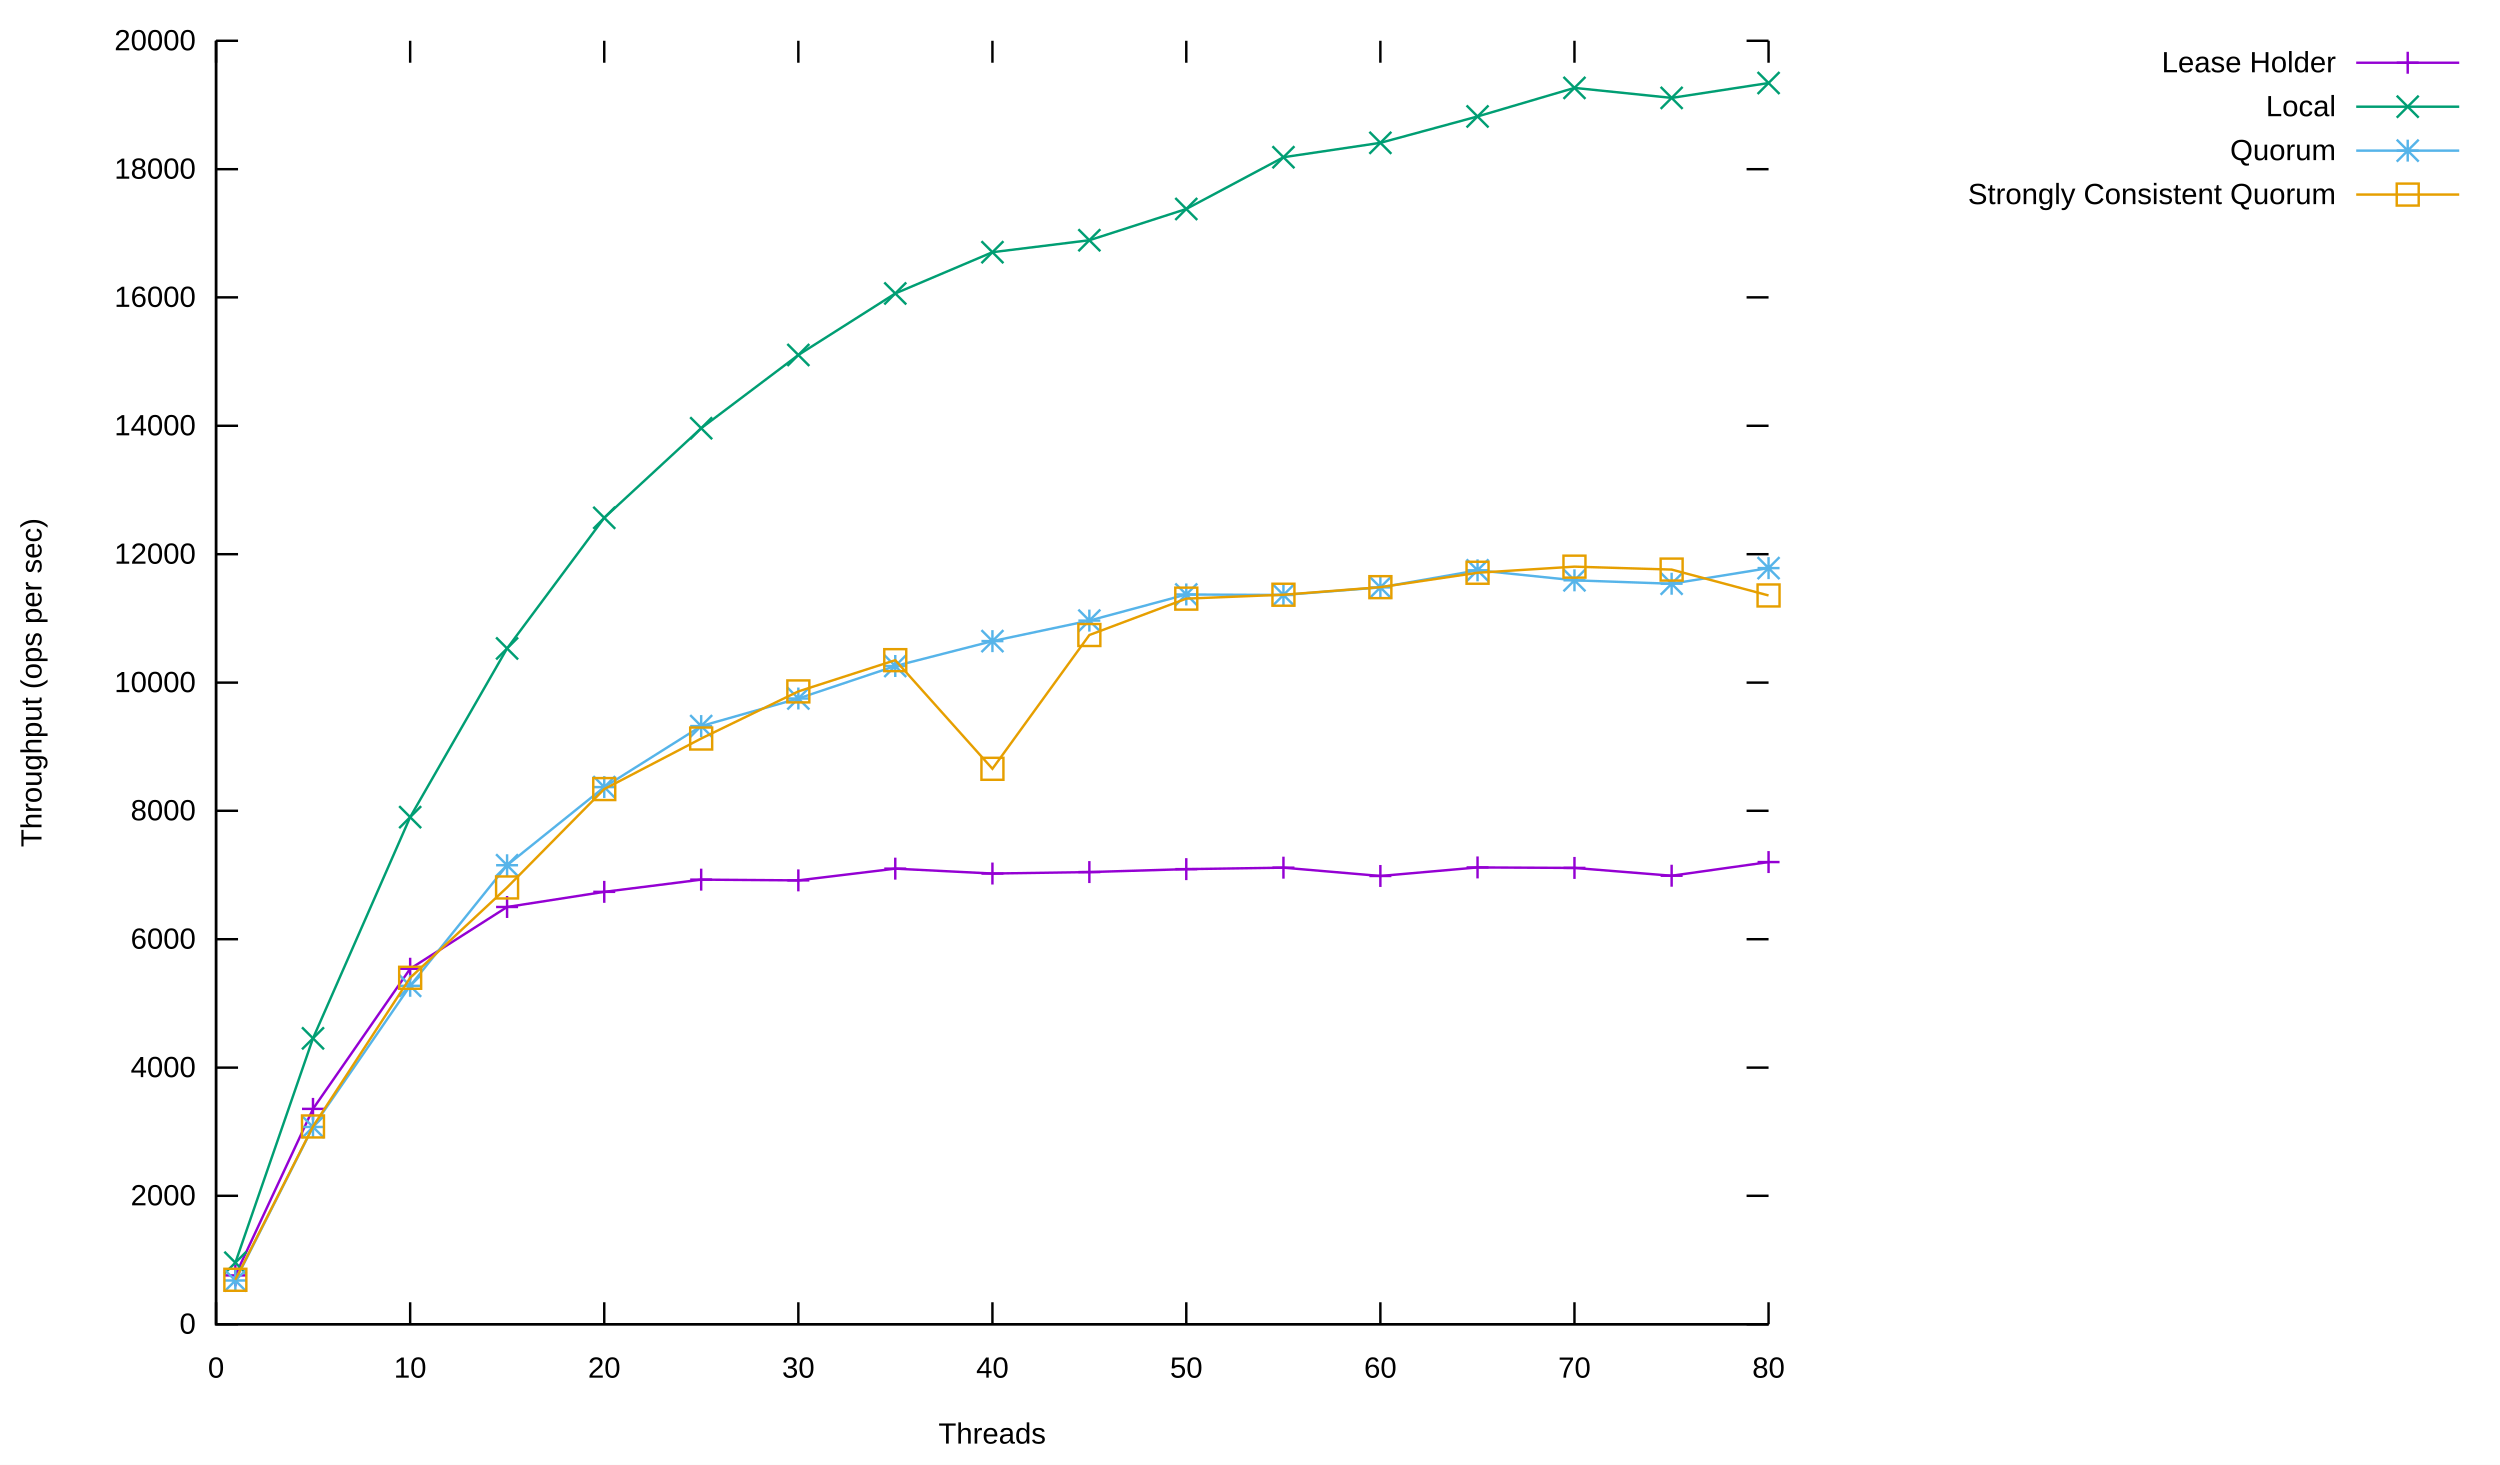
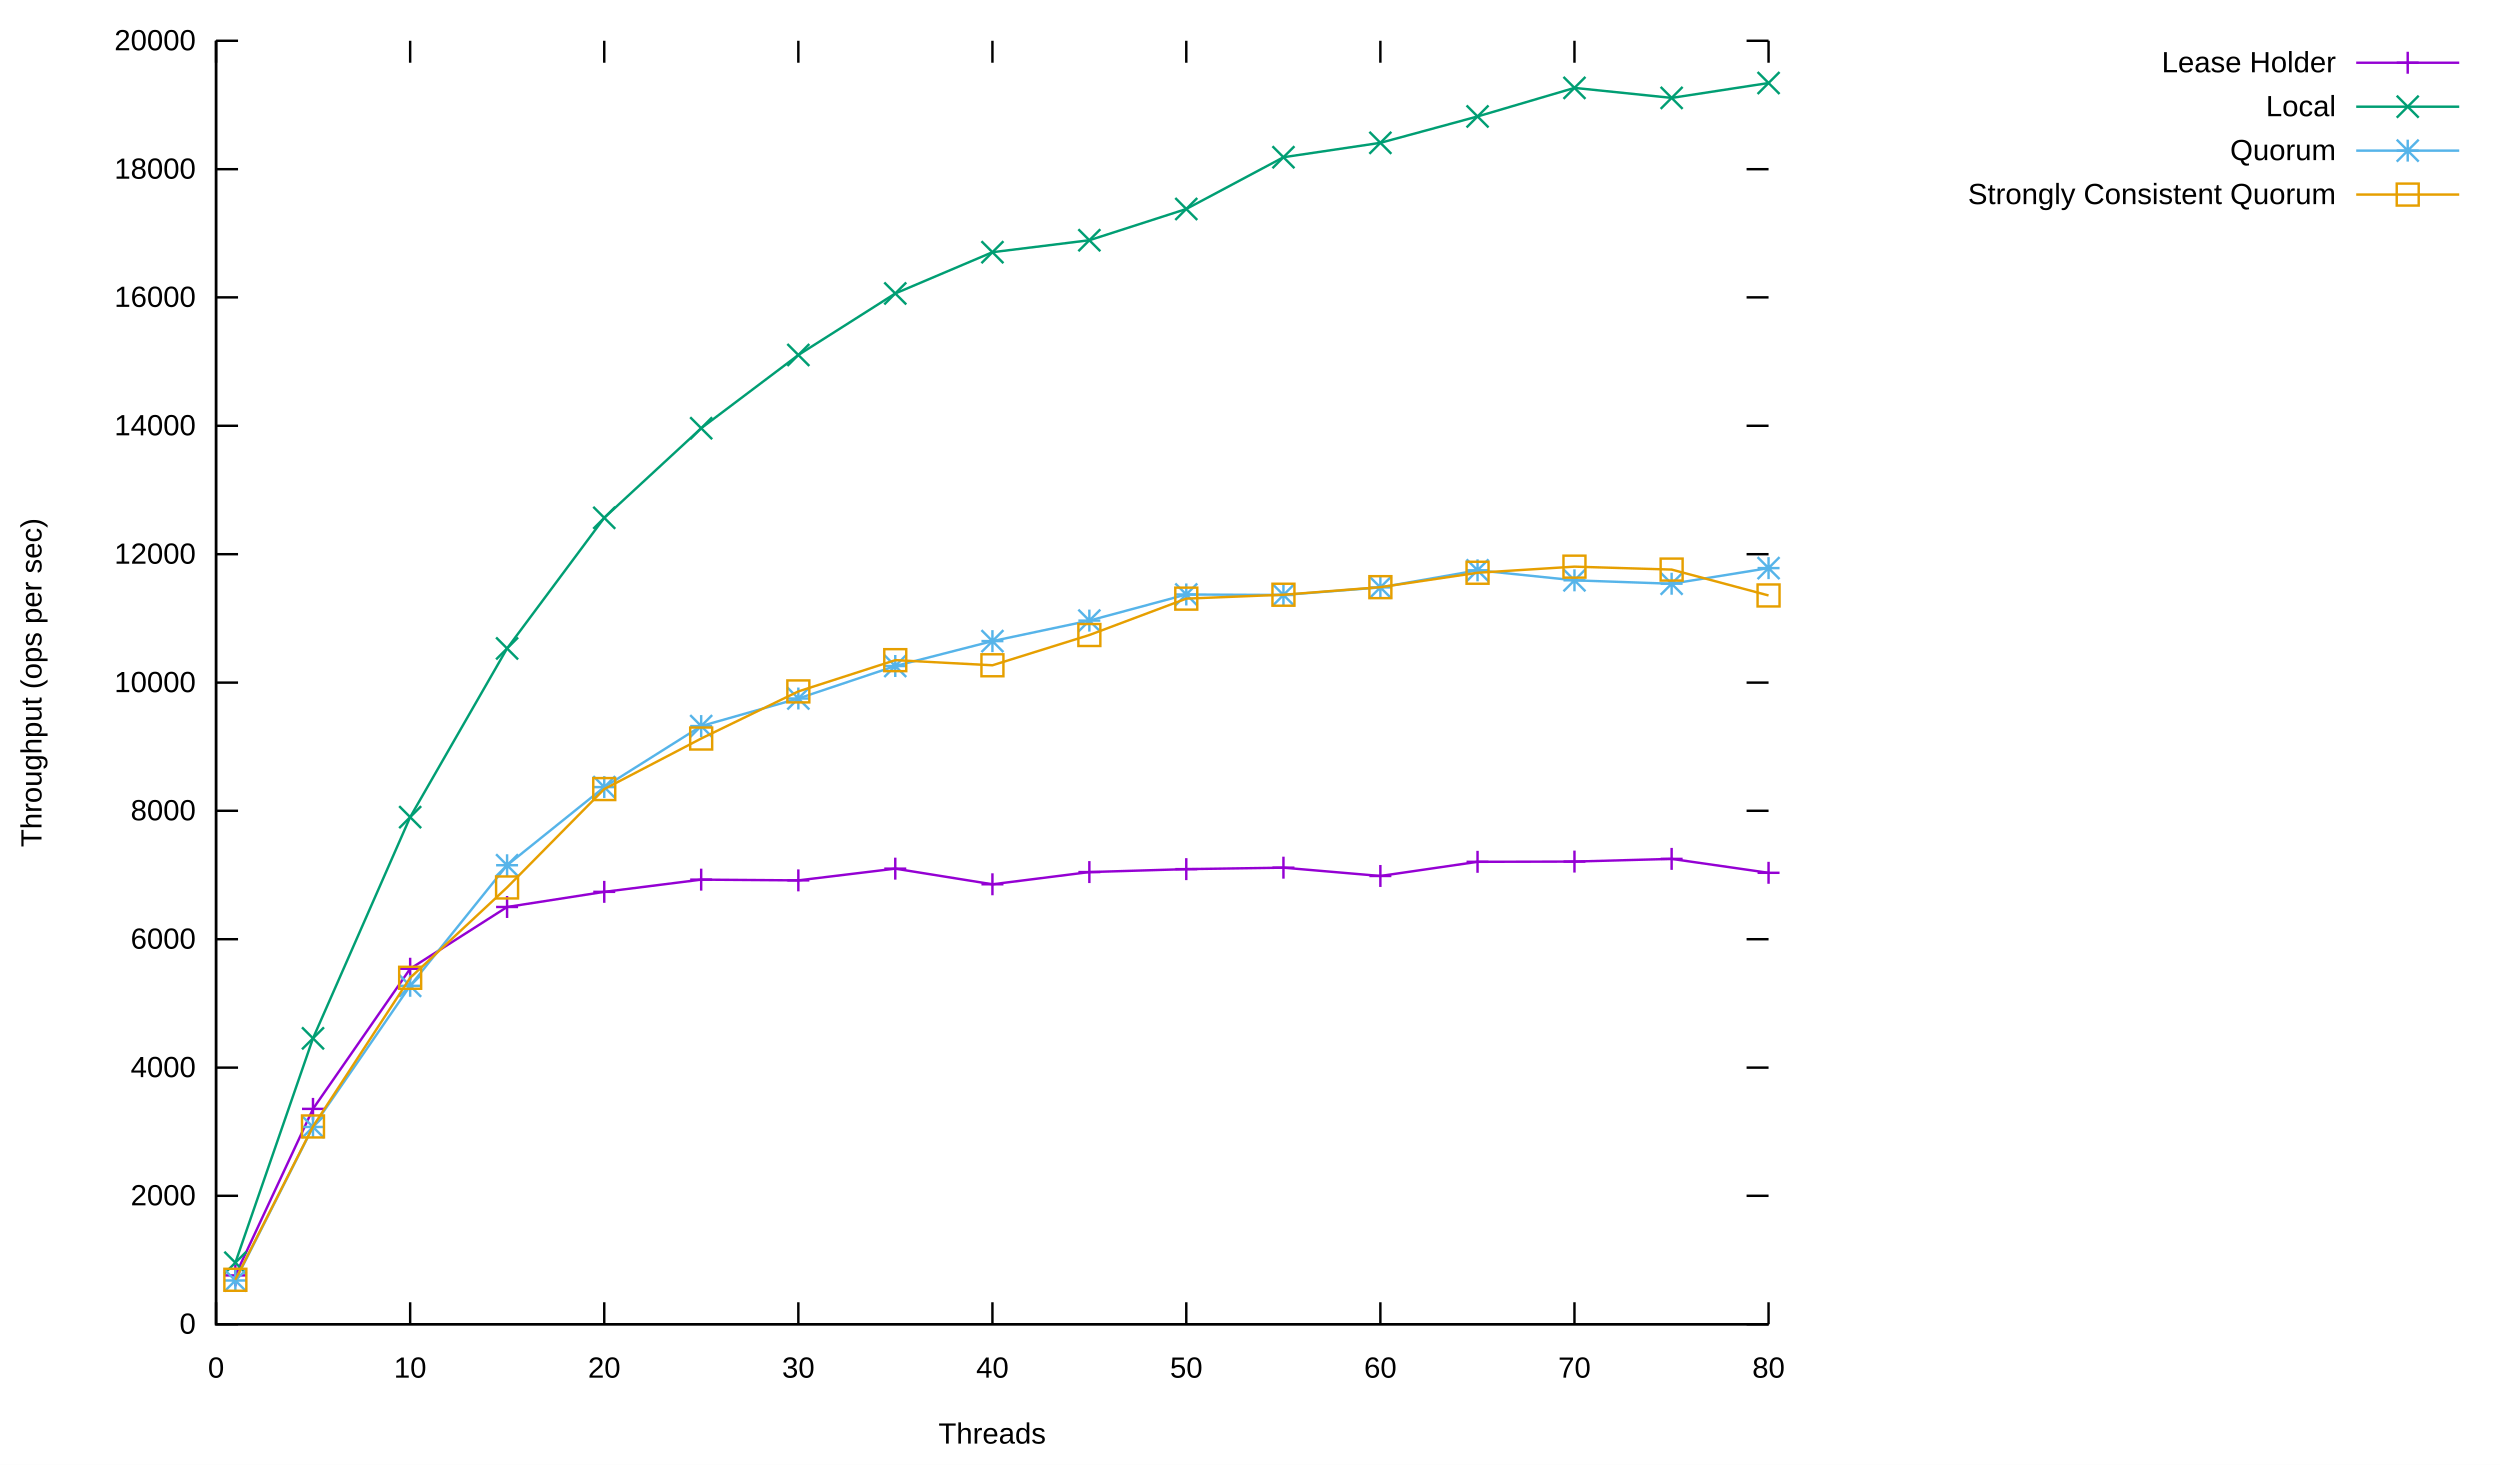
<svg xmlns="http://www.w3.org/2000/svg" xmlns:xlink="http://www.w3.org/1999/xlink" width="1024" height="600" viewBox="0 0 1024 600">
  <g id="gnuplot_canvas">
    <rect x="0" y="0" width="1024" height="600" fill="#ffffff" />
    <defs>
      <circle id="gpDot" r="0.5" stroke-width="0.5" />
      <path id="gpPt0" stroke-width="0.222" stroke="currentColor" d="M-1,0 h2 M0,-1 v2" />
      <path id="gpPt1" stroke-width="0.222" stroke="currentColor" d="M-1,-1 L1,1 M1,-1 L-1,1" />
      <path id="gpPt2" stroke-width="0.222" stroke="currentColor" d="M-1,0 L1,0 M0,-1 L0,1 M-1,-1 L1,1 M-1,1 L1,-1" />
      <rect id="gpPt3" stroke-width="0.222" stroke="currentColor" x="-1" y="-1" width="2" height="2" />
      <rect id="gpPt4" stroke-width="0.222" stroke="currentColor" fill="currentColor" x="-1" y="-1" width="2" height="2" />
      <circle id="gpPt5" stroke-width="0.222" stroke="currentColor" cx="0" cy="0" r="1" />
      <use xlink:href="#gpPt5" id="gpPt6" fill="currentColor" stroke="none" />
      <path id="gpPt7" stroke-width="0.222" stroke="currentColor" d="M0,-1.33 L-1.33,0.67 L1.33,0.67 z" />
      <use xlink:href="#gpPt7" id="gpPt8" fill="currentColor" stroke="none" />
      <use xlink:href="#gpPt7" id="gpPt9" stroke="currentColor" transform="rotate(180)" />
      <use xlink:href="#gpPt9" id="gpPt10" fill="currentColor" stroke="none" />
      <use xlink:href="#gpPt3" id="gpPt11" stroke="currentColor" transform="rotate(45)" />
      <use xlink:href="#gpPt11" id="gpPt12" fill="currentColor" stroke="none" />
      <path id="gpPt13" stroke-width="0.222" stroke="currentColor" d="M0,1.330 L1.265,0.411 L0.782,-1.067 L-0.782,-1.076 L-1.265,0.411 z" />
      <use xlink:href="#gpPt13" id="gpPt14" fill="currentColor" stroke="none" />
      <filter id="textbox" filterUnits="objectBoundingBox" x="0" y="0" height="1" width="1">
        <feFlood flood-color="#FFFFFF" flood-opacity="1" result="bgnd" />
        <feComposite in="SourceGraphic" in2="bgnd" operator="atop" />
      </filter>
      <filter id="greybox" filterUnits="objectBoundingBox" x="0" y="0" height="1" width="1">
        <feFlood flood-color="lightgrey" flood-opacity="1" result="grey" />
        <feComposite in="SourceGraphic" in2="grey" operator="atop" />
      </filter>
    </defs>
    <g fill="none" color="#FFFFFF" stroke="currentColor" stroke-width="1.00" stroke-linecap="butt" stroke-linejoin="miter">
</g>
    <g fill="none" color="black" stroke="currentColor" stroke-width="1.00" stroke-linecap="butt" stroke-linejoin="miter">
      <path stroke="black" d="M88.5,542.4 L97.5,542.4 M724.4,542.4 L715.4,542.4  " />
      <g transform="translate(80.2,546.3)" stroke="none" fill="black" font-family="Arial" font-size="12.00" text-anchor="end">
        <text>
          <tspan font-family="Arial"> 0</tspan>
        </text>
      </g>
    </g>
    <g fill="none" color="black" stroke="currentColor" stroke-width="1.00" stroke-linecap="butt" stroke-linejoin="miter">
      <path stroke="black" d="M88.5,489.8 L97.5,489.8 M724.4,489.8 L715.4,489.8  " />
      <g transform="translate(80.2,493.7)" stroke="none" fill="black" font-family="Arial" font-size="12.00" text-anchor="end">
        <text>
          <tspan font-family="Arial"> 2000</tspan>
        </text>
      </g>
    </g>
    <g fill="none" color="black" stroke="currentColor" stroke-width="1.00" stroke-linecap="butt" stroke-linejoin="miter">
      <path stroke="black" d="M88.5,437.3 L97.5,437.3 M724.4,437.3 L715.4,437.3  " />
      <g transform="translate(80.2,441.2)" stroke="none" fill="black" font-family="Arial" font-size="12.00" text-anchor="end">
        <text>
          <tspan font-family="Arial"> 4000</tspan>
        </text>
      </g>
    </g>
    <g fill="none" color="black" stroke="currentColor" stroke-width="1.00" stroke-linecap="butt" stroke-linejoin="miter">
      <path stroke="black" d="M88.5,384.7 L97.5,384.7 M724.4,384.7 L715.4,384.7  " />
      <g transform="translate(80.2,388.6)" stroke="none" fill="black" font-family="Arial" font-size="12.00" text-anchor="end">
        <text>
          <tspan font-family="Arial"> 6000</tspan>
        </text>
      </g>
    </g>
    <g fill="none" color="black" stroke="currentColor" stroke-width="1.00" stroke-linecap="butt" stroke-linejoin="miter">
      <path stroke="black" d="M88.5,332.1 L97.5,332.1 M724.4,332.1 L715.4,332.1  " />
      <g transform="translate(80.2,336.0)" stroke="none" fill="black" font-family="Arial" font-size="12.00" text-anchor="end">
        <text>
          <tspan font-family="Arial"> 8000</tspan>
        </text>
      </g>
    </g>
    <g fill="none" color="black" stroke="currentColor" stroke-width="1.00" stroke-linecap="butt" stroke-linejoin="miter">
      <path stroke="black" d="M88.5,279.6 L97.5,279.6 M724.4,279.6 L715.4,279.6  " />
      <g transform="translate(80.2,283.5)" stroke="none" fill="black" font-family="Arial" font-size="12.00" text-anchor="end">
        <text>
          <tspan font-family="Arial"> 10000</tspan>
        </text>
      </g>
    </g>
    <g fill="none" color="black" stroke="currentColor" stroke-width="1.00" stroke-linecap="butt" stroke-linejoin="miter">
      <path stroke="black" d="M88.5,227.0 L97.5,227.0 M724.4,227.0 L715.4,227.0  " />
      <g transform="translate(80.2,230.9)" stroke="none" fill="black" font-family="Arial" font-size="12.00" text-anchor="end">
        <text>
          <tspan font-family="Arial"> 12000</tspan>
        </text>
      </g>
    </g>
    <g fill="none" color="black" stroke="currentColor" stroke-width="1.00" stroke-linecap="butt" stroke-linejoin="miter">
      <path stroke="black" d="M88.5,174.4 L97.5,174.4 M724.4,174.4 L715.4,174.4  " />
      <g transform="translate(80.2,178.3)" stroke="none" fill="black" font-family="Arial" font-size="12.00" text-anchor="end">
        <text>
          <tspan font-family="Arial"> 14000</tspan>
        </text>
      </g>
    </g>
    <g fill="none" color="black" stroke="currentColor" stroke-width="1.00" stroke-linecap="butt" stroke-linejoin="miter">
      <path stroke="black" d="M88.5,121.8 L97.5,121.8 M724.4,121.8 L715.4,121.8  " />
      <g transform="translate(80.2,125.7)" stroke="none" fill="black" font-family="Arial" font-size="12.00" text-anchor="end">
        <text>
          <tspan font-family="Arial"> 16000</tspan>
        </text>
      </g>
    </g>
    <g fill="none" color="black" stroke="currentColor" stroke-width="1.00" stroke-linecap="butt" stroke-linejoin="miter">
      <path stroke="black" d="M88.5,69.3 L97.5,69.3 M724.4,69.3 L715.4,69.3  " />
      <g transform="translate(80.2,73.2)" stroke="none" fill="black" font-family="Arial" font-size="12.00" text-anchor="end">
        <text>
          <tspan font-family="Arial"> 18000</tspan>
        </text>
      </g>
    </g>
    <g fill="none" color="black" stroke="currentColor" stroke-width="1.00" stroke-linecap="butt" stroke-linejoin="miter">
      <path stroke="black" d="M88.5,16.7 L97.5,16.7 M724.4,16.7 L715.4,16.7  " />
      <g transform="translate(80.2,20.6)" stroke="none" fill="black" font-family="Arial" font-size="12.00" text-anchor="end">
        <text>
          <tspan font-family="Arial"> 20000</tspan>
        </text>
      </g>
    </g>
    <g fill="none" color="black" stroke="currentColor" stroke-width="1.00" stroke-linecap="butt" stroke-linejoin="miter">
      <path stroke="black" d="M88.5,542.4 L88.5,533.4 M88.5,16.7 L88.5,25.7  " />
      <g transform="translate(88.5,564.3)" stroke="none" fill="black" font-family="Arial" font-size="12.00" text-anchor="middle">
        <text>
          <tspan font-family="Arial"> 0</tspan>
        </text>
      </g>
    </g>
    <g fill="none" color="black" stroke="currentColor" stroke-width="1.00" stroke-linecap="butt" stroke-linejoin="miter">
      <path stroke="black" d="M168.0,542.4 L168.0,533.4 M168.0,16.7 L168.0,25.7  " />
      <g transform="translate(168.0,564.3)" stroke="none" fill="black" font-family="Arial" font-size="12.00" text-anchor="middle">
        <text>
          <tspan font-family="Arial"> 10</tspan>
        </text>
      </g>
    </g>
    <g fill="none" color="black" stroke="currentColor" stroke-width="1.00" stroke-linecap="butt" stroke-linejoin="miter">
      <path stroke="black" d="M247.5,542.4 L247.5,533.4 M247.5,16.7 L247.5,25.7  " />
      <g transform="translate(247.5,564.3)" stroke="none" fill="black" font-family="Arial" font-size="12.00" text-anchor="middle">
        <text>
          <tspan font-family="Arial"> 20</tspan>
        </text>
      </g>
    </g>
    <g fill="none" color="black" stroke="currentColor" stroke-width="1.00" stroke-linecap="butt" stroke-linejoin="miter">
      <path stroke="black" d="M327.0,542.4 L327.0,533.4 M327.0,16.7 L327.0,25.7  " />
      <g transform="translate(327.0,564.3)" stroke="none" fill="black" font-family="Arial" font-size="12.00" text-anchor="middle">
        <text>
          <tspan font-family="Arial"> 30</tspan>
        </text>
      </g>
    </g>
    <g fill="none" color="black" stroke="currentColor" stroke-width="1.00" stroke-linecap="butt" stroke-linejoin="miter">
      <path stroke="black" d="M406.5,542.4 L406.5,533.4 M406.5,16.7 L406.5,25.7  " />
      <g transform="translate(406.5,564.3)" stroke="none" fill="black" font-family="Arial" font-size="12.00" text-anchor="middle">
        <text>
          <tspan font-family="Arial"> 40</tspan>
        </text>
      </g>
    </g>
    <g fill="none" color="black" stroke="currentColor" stroke-width="1.00" stroke-linecap="butt" stroke-linejoin="miter">
      <path stroke="black" d="M485.9,542.4 L485.9,533.4 M485.9,16.7 L485.9,25.7  " />
      <g transform="translate(485.9,564.3)" stroke="none" fill="black" font-family="Arial" font-size="12.00" text-anchor="middle">
        <text>
          <tspan font-family="Arial"> 50</tspan>
        </text>
      </g>
    </g>
    <g fill="none" color="black" stroke="currentColor" stroke-width="1.00" stroke-linecap="butt" stroke-linejoin="miter">
      <path stroke="black" d="M565.4,542.4 L565.4,533.4 M565.4,16.7 L565.4,25.7  " />
      <g transform="translate(565.4,564.3)" stroke="none" fill="black" font-family="Arial" font-size="12.00" text-anchor="middle">
        <text>
          <tspan font-family="Arial"> 60</tspan>
        </text>
      </g>
    </g>
    <g fill="none" color="black" stroke="currentColor" stroke-width="1.00" stroke-linecap="butt" stroke-linejoin="miter">
      <path stroke="black" d="M644.9,542.4 L644.9,533.4 M644.9,16.7 L644.9,25.7  " />
      <g transform="translate(644.9,564.3)" stroke="none" fill="black" font-family="Arial" font-size="12.00" text-anchor="middle">
        <text>
          <tspan font-family="Arial"> 70</tspan>
        </text>
      </g>
    </g>
    <g fill="none" color="black" stroke="currentColor" stroke-width="1.00" stroke-linecap="butt" stroke-linejoin="miter">
      <path stroke="black" d="M724.4,542.4 L724.4,533.4 M724.4,16.7 L724.4,25.7  " />
      <g transform="translate(724.4,564.3)" stroke="none" fill="black" font-family="Arial" font-size="12.00" text-anchor="middle">
        <text>
          <tspan font-family="Arial"> 80</tspan>
        </text>
      </g>
    </g>
    <g fill="none" color="black" stroke="currentColor" stroke-width="1.00" stroke-linecap="butt" stroke-linejoin="miter">
</g>
    <g fill="none" color="black" stroke="currentColor" stroke-width="1.00" stroke-linecap="butt" stroke-linejoin="miter">
      <path stroke="black" d="M88.5,16.7 L88.5,542.4 L724.4,542.4 M724.4,16.7 M88.5,16.7  " />
    </g>
    <g fill="none" color="black" stroke="currentColor" stroke-width="1.00" stroke-linecap="butt" stroke-linejoin="miter">
      <g transform="translate(17.0,279.6) rotate(270)" stroke="none" fill="black" font-family="Arial" font-size="12.00" text-anchor="middle">
        <text>
          <tspan font-family="Arial">Throughput (ops per sec)</tspan>
        </text>
      </g>
    </g>
    <g fill="none" color="black" stroke="currentColor" stroke-width="1.00" stroke-linecap="butt" stroke-linejoin="miter">
      <g transform="translate(406.4,591.3)" stroke="none" fill="black" font-family="Arial" font-size="12.00" text-anchor="middle">
        <text>
          <tspan font-family="Arial">Threads</tspan>
        </text>
      </g>
    </g>
    <g fill="none" color="black" stroke="currentColor" stroke-width="1.00" stroke-linecap="butt" stroke-linejoin="miter">
</g>
    <g id="gnuplot_plot_1">
      <g fill="none" color="black" stroke="currentColor" stroke-width="1.00" stroke-linecap="butt" stroke-linejoin="miter">
        <g transform="translate(956.8,29.6)" stroke="none" fill="black" font-family="Arial" font-size="12.00" text-anchor="end">
          <text>
            <tspan font-family="Arial">Lease Holder</tspan>
          </text>
        </g>
      </g>
      <g fill="none" color="black" stroke="currentColor" stroke-width="1.00" stroke-linecap="butt" stroke-linejoin="miter">
-         <path stroke="rgb(148,   0, 211)" d="M965.1,25.7 L1007.3,25.7 M96.4,522.4 L128.2,454.2 L168.0,396.8 L207.7,371.5 L247.5,365.3 L287.2,360.3   L327.0,360.6 L366.7,355.8 L406.5,357.8 L446.2,357.2 L485.9,356.0 L525.7,355.4 L565.4,358.8 L605.2,355.3   L644.9,355.5 L684.7,358.7 L724.4,353.1  " />
+         <path stroke="rgb(148,   0, 211)" d="M965.1,25.7 L1007.3,25.7 M96.4,522.4 L128.2,454.2 L168.0,396.8 L207.7,371.5 L247.5,365.3 L287.2,360.3   L327.0,360.6 L366.7,355.8 L406.5,362.2 L446.2,357.2 L485.9,356.0 L525.7,355.4 L565.4,358.8 L605.2,353.0   L644.9,352.9 L684.7,351.8 L724.4,357.5  " />
        <use xlink:href="#gpPt0" transform="translate(96.4,522.4) scale(4.50)" color="rgb(148,   0, 211)" />
        <use xlink:href="#gpPt0" transform="translate(128.2,454.2) scale(4.50)" color="rgb(148,   0, 211)" />
        <use xlink:href="#gpPt0" transform="translate(168.0,396.8) scale(4.50)" color="rgb(148,   0, 211)" />
        <use xlink:href="#gpPt0" transform="translate(207.7,371.5) scale(4.50)" color="rgb(148,   0, 211)" />
        <use xlink:href="#gpPt0" transform="translate(247.5,365.3) scale(4.50)" color="rgb(148,   0, 211)" />
        <use xlink:href="#gpPt0" transform="translate(287.2,360.3) scale(4.50)" color="rgb(148,   0, 211)" />
        <use xlink:href="#gpPt0" transform="translate(327.0,360.6) scale(4.50)" color="rgb(148,   0, 211)" />
        <use xlink:href="#gpPt0" transform="translate(366.7,355.8) scale(4.50)" color="rgb(148,   0, 211)" />
-         <use xlink:href="#gpPt0" transform="translate(406.5,357.8) scale(4.50)" color="rgb(148,   0, 211)" />
+         <use xlink:href="#gpPt0" transform="translate(406.5,362.2) scale(4.50)" color="rgb(148,   0, 211)" />
        <use xlink:href="#gpPt0" transform="translate(446.2,357.2) scale(4.50)" color="rgb(148,   0, 211)" />
        <use xlink:href="#gpPt0" transform="translate(485.9,356.0) scale(4.50)" color="rgb(148,   0, 211)" />
        <use xlink:href="#gpPt0" transform="translate(525.7,355.4) scale(4.50)" color="rgb(148,   0, 211)" />
        <use xlink:href="#gpPt0" transform="translate(565.4,358.8) scale(4.50)" color="rgb(148,   0, 211)" />
-         <use xlink:href="#gpPt0" transform="translate(605.2,355.3) scale(4.50)" color="rgb(148,   0, 211)" />
-         <use xlink:href="#gpPt0" transform="translate(644.9,355.5) scale(4.50)" color="rgb(148,   0, 211)" />
-         <use xlink:href="#gpPt0" transform="translate(684.7,358.7) scale(4.50)" color="rgb(148,   0, 211)" />
-         <use xlink:href="#gpPt0" transform="translate(724.4,353.1) scale(4.50)" color="rgb(148,   0, 211)" />
+         <use xlink:href="#gpPt0" transform="translate(605.2,353.0) scale(4.50)" color="rgb(148,   0, 211)" />
+         <use xlink:href="#gpPt0" transform="translate(644.9,352.9) scale(4.50)" color="rgb(148,   0, 211)" />
+         <use xlink:href="#gpPt0" transform="translate(684.7,351.8) scale(4.50)" color="rgb(148,   0, 211)" />
+         <use xlink:href="#gpPt0" transform="translate(724.4,357.5) scale(4.50)" color="rgb(148,   0, 211)" />
        <use xlink:href="#gpPt0" transform="translate(986.2,25.7) scale(4.50)" color="rgb(148,   0, 211)" />
      </g>
    </g>
    <g id="gnuplot_plot_2">
      <g fill="none" color="black" stroke="currentColor" stroke-width="1.00" stroke-linecap="butt" stroke-linejoin="miter">
        <g transform="translate(956.8,47.6)" stroke="none" fill="black" font-family="Arial" font-size="12.00" text-anchor="end">
          <text>
            <tspan font-family="Arial">Local</tspan>
          </text>
        </g>
      </g>
      <g fill="none" color="black" stroke="currentColor" stroke-width="1.00" stroke-linecap="butt" stroke-linejoin="miter">
        <path stroke="rgb(  0, 158, 115)" d="M965.1,43.7 L1007.3,43.7 M96.4,517.2 L128.2,425.3 L168.0,334.7 L207.7,265.6 L247.5,212.1 L287.2,175.4   L327.0,145.4 L366.7,120.2 L406.5,103.3 L446.2,98.4 L485.9,85.6 L525.7,64.4 L565.4,58.5 L605.2,47.7   L644.9,36.0 L684.7,40.1 L724.4,34.0  " />
        <use xlink:href="#gpPt1" transform="translate(96.4,517.2) scale(4.50)" color="rgb(  0, 158, 115)" />
        <use xlink:href="#gpPt1" transform="translate(128.2,425.3) scale(4.50)" color="rgb(  0, 158, 115)" />
        <use xlink:href="#gpPt1" transform="translate(168.0,334.7) scale(4.50)" color="rgb(  0, 158, 115)" />
        <use xlink:href="#gpPt1" transform="translate(207.7,265.6) scale(4.50)" color="rgb(  0, 158, 115)" />
        <use xlink:href="#gpPt1" transform="translate(247.5,212.1) scale(4.50)" color="rgb(  0, 158, 115)" />
        <use xlink:href="#gpPt1" transform="translate(287.2,175.4) scale(4.50)" color="rgb(  0, 158, 115)" />
        <use xlink:href="#gpPt1" transform="translate(327.0,145.4) scale(4.50)" color="rgb(  0, 158, 115)" />
        <use xlink:href="#gpPt1" transform="translate(366.7,120.2) scale(4.50)" color="rgb(  0, 158, 115)" />
        <use xlink:href="#gpPt1" transform="translate(406.5,103.3) scale(4.50)" color="rgb(  0, 158, 115)" />
        <use xlink:href="#gpPt1" transform="translate(446.2,98.4) scale(4.50)" color="rgb(  0, 158, 115)" />
        <use xlink:href="#gpPt1" transform="translate(485.9,85.6) scale(4.50)" color="rgb(  0, 158, 115)" />
        <use xlink:href="#gpPt1" transform="translate(525.7,64.4) scale(4.50)" color="rgb(  0, 158, 115)" />
        <use xlink:href="#gpPt1" transform="translate(565.4,58.5) scale(4.50)" color="rgb(  0, 158, 115)" />
        <use xlink:href="#gpPt1" transform="translate(605.2,47.7) scale(4.50)" color="rgb(  0, 158, 115)" />
        <use xlink:href="#gpPt1" transform="translate(644.9,36.0) scale(4.50)" color="rgb(  0, 158, 115)" />
        <use xlink:href="#gpPt1" transform="translate(684.7,40.1) scale(4.50)" color="rgb(  0, 158, 115)" />
        <use xlink:href="#gpPt1" transform="translate(724.4,34.0) scale(4.50)" color="rgb(  0, 158, 115)" />
        <use xlink:href="#gpPt1" transform="translate(986.2,43.7) scale(4.50)" color="rgb(  0, 158, 115)" />
      </g>
    </g>
    <g id="gnuplot_plot_3">
      <g fill="none" color="black" stroke="currentColor" stroke-width="1.00" stroke-linecap="butt" stroke-linejoin="miter">
        <g transform="translate(956.8,65.6)" stroke="none" fill="black" font-family="Arial" font-size="12.00" text-anchor="end">
          <text>
            <tspan font-family="Arial">Quorum</tspan>
          </text>
        </g>
      </g>
      <g fill="none" color="black" stroke="currentColor" stroke-width="1.00" stroke-linecap="butt" stroke-linejoin="miter">
        <path stroke="rgb( 86, 180, 233)" d="M965.1,61.7 L1007.3,61.7 M96.4,524.5 L128.2,461.6 L168.0,403.8 L207.7,354.4 L247.5,322.4 L287.2,297.4   L327.0,286.1 L366.7,272.8 L406.5,262.6 L446.2,254.2 L485.9,243.5 L525.7,243.7 L565.4,240.6 L605.2,233.6   L644.9,237.7 L684.7,239.1 L724.4,232.7  " />
        <use xlink:href="#gpPt2" transform="translate(96.4,524.5) scale(4.50)" color="rgb( 86, 180, 233)" />
        <use xlink:href="#gpPt2" transform="translate(128.2,461.6) scale(4.50)" color="rgb( 86, 180, 233)" />
        <use xlink:href="#gpPt2" transform="translate(168.0,403.8) scale(4.50)" color="rgb( 86, 180, 233)" />
        <use xlink:href="#gpPt2" transform="translate(207.7,354.4) scale(4.50)" color="rgb( 86, 180, 233)" />
        <use xlink:href="#gpPt2" transform="translate(247.5,322.4) scale(4.50)" color="rgb( 86, 180, 233)" />
        <use xlink:href="#gpPt2" transform="translate(287.2,297.4) scale(4.50)" color="rgb( 86, 180, 233)" />
        <use xlink:href="#gpPt2" transform="translate(327.0,286.1) scale(4.50)" color="rgb( 86, 180, 233)" />
        <use xlink:href="#gpPt2" transform="translate(366.7,272.8) scale(4.50)" color="rgb( 86, 180, 233)" />
        <use xlink:href="#gpPt2" transform="translate(406.5,262.6) scale(4.50)" color="rgb( 86, 180, 233)" />
        <use xlink:href="#gpPt2" transform="translate(446.2,254.2) scale(4.50)" color="rgb( 86, 180, 233)" />
        <use xlink:href="#gpPt2" transform="translate(485.9,243.5) scale(4.50)" color="rgb( 86, 180, 233)" />
        <use xlink:href="#gpPt2" transform="translate(525.7,243.7) scale(4.50)" color="rgb( 86, 180, 233)" />
        <use xlink:href="#gpPt2" transform="translate(565.4,240.6) scale(4.50)" color="rgb( 86, 180, 233)" />
        <use xlink:href="#gpPt2" transform="translate(605.2,233.6) scale(4.50)" color="rgb( 86, 180, 233)" />
        <use xlink:href="#gpPt2" transform="translate(644.9,237.7) scale(4.50)" color="rgb( 86, 180, 233)" />
        <use xlink:href="#gpPt2" transform="translate(684.7,239.1) scale(4.50)" color="rgb( 86, 180, 233)" />
        <use xlink:href="#gpPt2" transform="translate(724.4,232.7) scale(4.50)" color="rgb( 86, 180, 233)" />
        <use xlink:href="#gpPt2" transform="translate(986.2,61.7) scale(4.50)" color="rgb( 86, 180, 233)" />
      </g>
    </g>
    <g id="gnuplot_plot_4">
      <g fill="none" color="black" stroke="currentColor" stroke-width="1.00" stroke-linecap="butt" stroke-linejoin="miter">
        <g transform="translate(956.8,83.6)" stroke="none" fill="black" font-family="Arial" font-size="12.00" text-anchor="end">
          <text>
            <tspan font-family="Arial">Strongly Consistent Quorum</tspan>
          </text>
        </g>
      </g>
      <g fill="none" color="black" stroke="currentColor" stroke-width="1.00" stroke-linecap="butt" stroke-linejoin="miter">
-         <path stroke="rgb(230, 159,   0)" d="M965.1,79.7 L1007.3,79.7 M96.4,524.2 L128.2,461.4 L168.0,400.5 L207.7,363.5 L247.5,323.2 L287.2,302.5   L327.0,283.2 L366.7,270.4 L406.5,314.9 L446.2,260.1 L485.9,245.2 L525.7,243.6 L565.4,240.5 L605.2,234.6   L644.9,232.1 L684.7,233.3 L724.4,243.9  " />
+         <path stroke="rgb(230, 159,   0)" d="M965.1,79.7 L1007.3,79.7 M96.4,524.2 L128.2,461.4 L168.0,400.5 L207.7,363.5 L247.5,323.2 L287.2,302.5   L327.0,283.2 L366.7,270.4 L406.5,272.5 L446.2,260.1 L485.9,245.2 L525.7,243.6 L565.4,240.5 L605.2,234.6   L644.9,232.1 L684.7,233.3 L724.4,243.9  " />
        <use xlink:href="#gpPt3" transform="translate(96.4,524.2) scale(4.50)" color="rgb(230, 159,   0)" />
        <use xlink:href="#gpPt3" transform="translate(128.2,461.4) scale(4.50)" color="rgb(230, 159,   0)" />
        <use xlink:href="#gpPt3" transform="translate(168.0,400.5) scale(4.50)" color="rgb(230, 159,   0)" />
        <use xlink:href="#gpPt3" transform="translate(207.7,363.5) scale(4.50)" color="rgb(230, 159,   0)" />
        <use xlink:href="#gpPt3" transform="translate(247.5,323.2) scale(4.50)" color="rgb(230, 159,   0)" />
        <use xlink:href="#gpPt3" transform="translate(287.2,302.5) scale(4.50)" color="rgb(230, 159,   0)" />
        <use xlink:href="#gpPt3" transform="translate(327.0,283.2) scale(4.50)" color="rgb(230, 159,   0)" />
        <use xlink:href="#gpPt3" transform="translate(366.7,270.4) scale(4.50)" color="rgb(230, 159,   0)" />
-         <use xlink:href="#gpPt3" transform="translate(406.5,314.9) scale(4.50)" color="rgb(230, 159,   0)" />
+         <use xlink:href="#gpPt3" transform="translate(406.5,272.5) scale(4.50)" color="rgb(230, 159,   0)" />
        <use xlink:href="#gpPt3" transform="translate(446.2,260.1) scale(4.50)" color="rgb(230, 159,   0)" />
        <use xlink:href="#gpPt3" transform="translate(485.9,245.2) scale(4.50)" color="rgb(230, 159,   0)" />
        <use xlink:href="#gpPt3" transform="translate(525.7,243.6) scale(4.50)" color="rgb(230, 159,   0)" />
        <use xlink:href="#gpPt3" transform="translate(565.4,240.5) scale(4.50)" color="rgb(230, 159,   0)" />
        <use xlink:href="#gpPt3" transform="translate(605.2,234.6) scale(4.50)" color="rgb(230, 159,   0)" />
        <use xlink:href="#gpPt3" transform="translate(644.9,232.1) scale(4.50)" color="rgb(230, 159,   0)" />
        <use xlink:href="#gpPt3" transform="translate(684.7,233.3) scale(4.50)" color="rgb(230, 159,   0)" />
        <use xlink:href="#gpPt3" transform="translate(724.4,243.9) scale(4.50)" color="rgb(230, 159,   0)" />
        <use xlink:href="#gpPt3" transform="translate(986.2,79.7) scale(4.50)" color="rgb(230, 159,   0)" />
      </g>
    </g>
    <g fill="none" color="#FFFFFF" stroke="rgb(230, 159,   0)" stroke-width="2.00" stroke-linecap="butt" stroke-linejoin="miter">
</g>
    <g fill="none" color="black" stroke="currentColor" stroke-width="2.00" stroke-linecap="butt" stroke-linejoin="miter">
</g>
    <g fill="none" color="black" stroke="black" stroke-width="1.00" stroke-linecap="butt" stroke-linejoin="miter">
</g>
    <g fill="none" color="black" stroke="currentColor" stroke-width="1.00" stroke-linecap="butt" stroke-linejoin="miter">
      <path stroke="black" d="M88.5,16.7 L88.5,542.4 L724.4,542.4 M724.4,16.7 M88.5,16.7  " />
    </g>
    <g fill="none" color="black" stroke="currentColor" stroke-width="1.00" stroke-linecap="butt" stroke-linejoin="miter">
</g>
  </g>
</svg>
